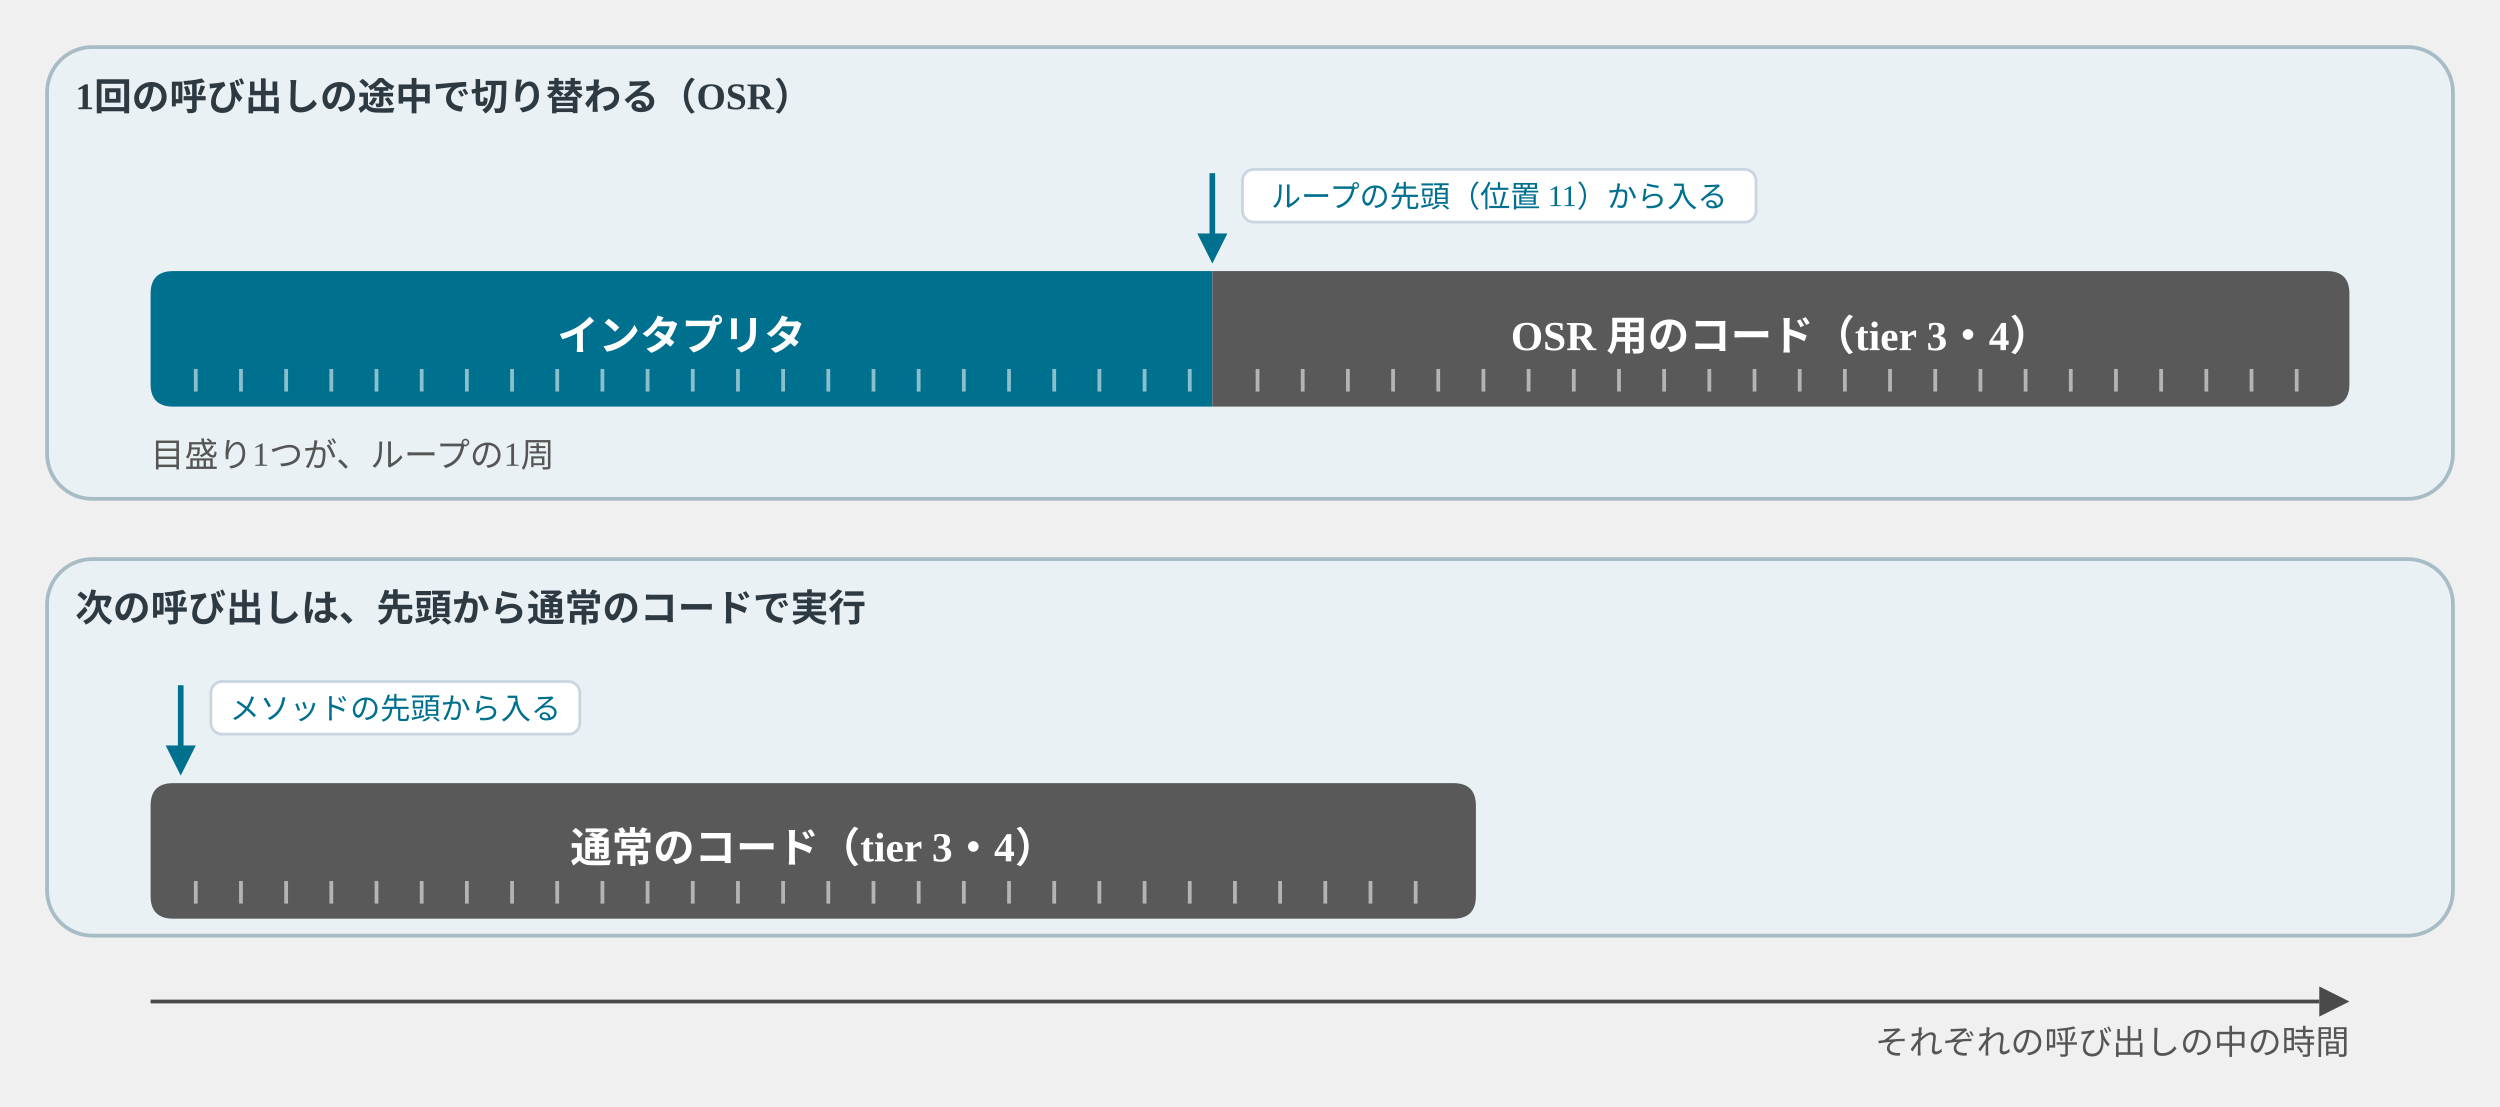
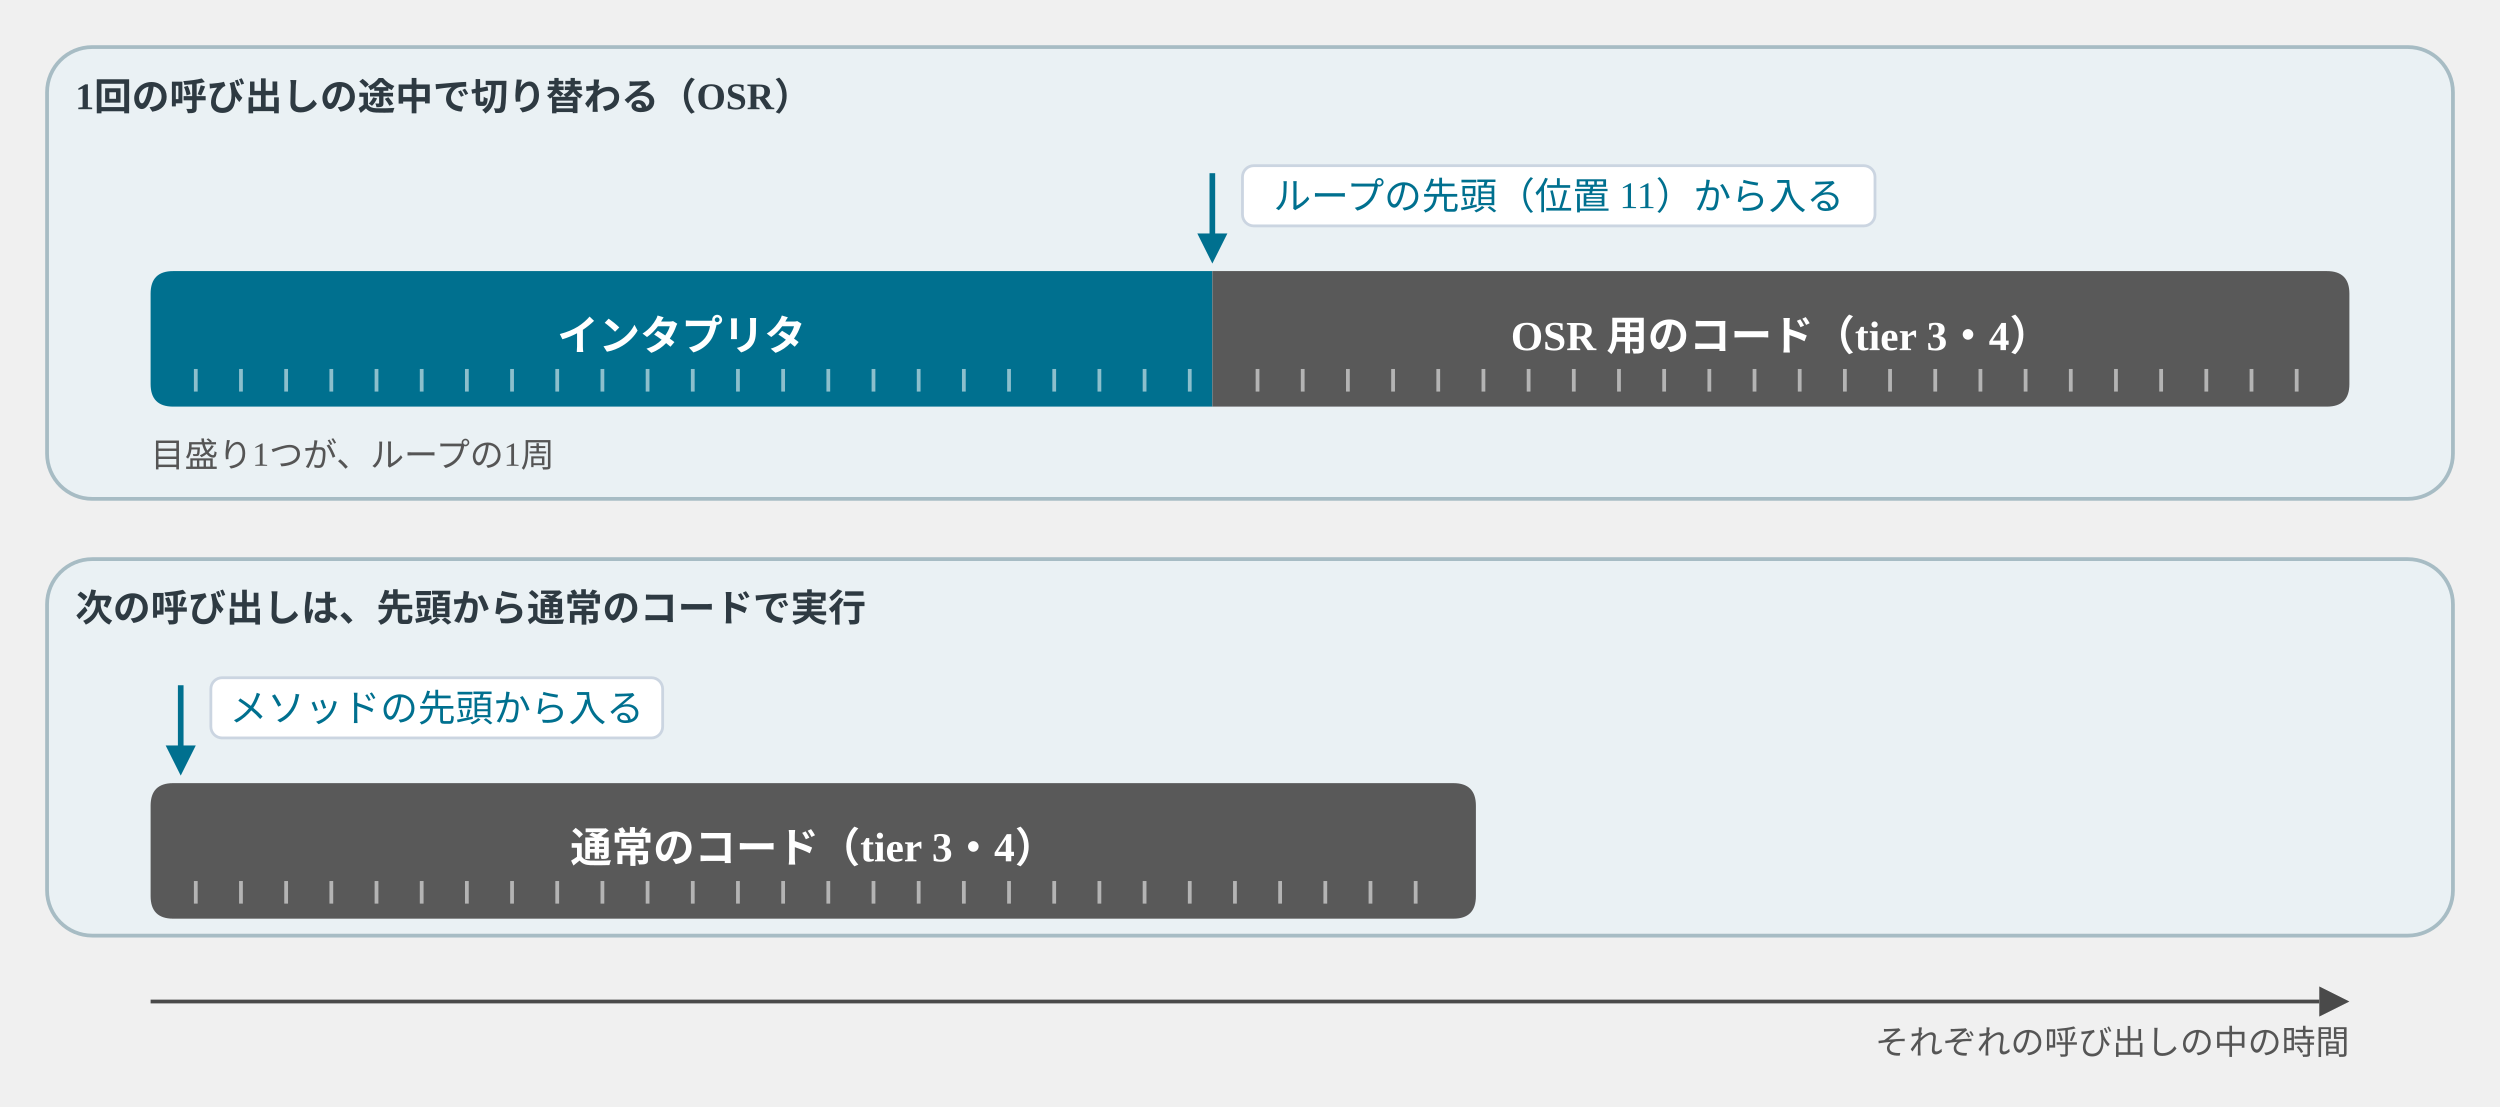
<svg xmlns="http://www.w3.org/2000/svg" viewBox="-12 -12 664 294" role="img">
  <rect x="0.5" y="0.5" width="639" height="120" rx="12" fill="#EAF1F4" stroke="#A7BCC4" />
  <text x="8" y="17" font-size="10px" font-weight="600" fill="#2E3A42" text-anchor="start">1回の呼び出しの途中で切り替わる（OSR）</text>
  <path d="M34 60 H310 Q310 60 310 60 V96 Q310 96 310 96 H34 Q28 96 28 90 V66 Q28 60 34 60Z" fill="#00708F" />
  <path d="M310 60 H606 Q612 60 612 66 V90 Q612 96 606 96 H310 Q310 96 310 96 V60 Q310 60 310 60Z" fill="#595959" />
  <line x1="40" y1="86" x2="40" y2="92" stroke="#FFFFFF" stroke-opacity="0.55" />
  <line x1="52" y1="86" x2="52" y2="92" stroke="#FFFFFF" stroke-opacity="0.55" />
  <line x1="64" y1="86" x2="64" y2="92" stroke="#FFFFFF" stroke-opacity="0.55" />
  <line x1="76" y1="86" x2="76" y2="92" stroke="#FFFFFF" stroke-opacity="0.55" />
  <line x1="88" y1="86" x2="88" y2="92" stroke="#FFFFFF" stroke-opacity="0.55" />
  <line x1="100" y1="86" x2="100" y2="92" stroke="#FFFFFF" stroke-opacity="0.55" />
  <line x1="112" y1="86" x2="112" y2="92" stroke="#FFFFFF" stroke-opacity="0.55" />
  <line x1="124" y1="86" x2="124" y2="92" stroke="#FFFFFF" stroke-opacity="0.55" />
  <line x1="136" y1="86" x2="136" y2="92" stroke="#FFFFFF" stroke-opacity="0.55" />
  <line x1="148" y1="86" x2="148" y2="92" stroke="#FFFFFF" stroke-opacity="0.55" />
  <line x1="160" y1="86" x2="160" y2="92" stroke="#FFFFFF" stroke-opacity="0.55" />
  <line x1="172" y1="86" x2="172" y2="92" stroke="#FFFFFF" stroke-opacity="0.55" />
  <line x1="184" y1="86" x2="184" y2="92" stroke="#FFFFFF" stroke-opacity="0.55" />
  <line x1="196" y1="86" x2="196" y2="92" stroke="#FFFFFF" stroke-opacity="0.55" />
  <line x1="208" y1="86" x2="208" y2="92" stroke="#FFFFFF" stroke-opacity="0.55" />
  <line x1="220" y1="86" x2="220" y2="92" stroke="#FFFFFF" stroke-opacity="0.55" />
  <line x1="232" y1="86" x2="232" y2="92" stroke="#FFFFFF" stroke-opacity="0.55" />
  <line x1="244" y1="86" x2="244" y2="92" stroke="#FFFFFF" stroke-opacity="0.55" />
  <line x1="256" y1="86" x2="256" y2="92" stroke="#FFFFFF" stroke-opacity="0.55" />
  <line x1="268" y1="86" x2="268" y2="92" stroke="#FFFFFF" stroke-opacity="0.55" />
  <line x1="280" y1="86" x2="280" y2="92" stroke="#FFFFFF" stroke-opacity="0.55" />
  <line x1="292" y1="86" x2="292" y2="92" stroke="#FFFFFF" stroke-opacity="0.55" />
  <line x1="304" y1="86" x2="304" y2="92" stroke="#FFFFFF" stroke-opacity="0.55" />
  <line x1="322" y1="86" x2="322" y2="92" stroke="#FFFFFF" stroke-opacity="0.55" />
  <line x1="334" y1="86" x2="334" y2="92" stroke="#FFFFFF" stroke-opacity="0.55" />
  <line x1="346" y1="86" x2="346" y2="92" stroke="#FFFFFF" stroke-opacity="0.55" />
  <line x1="358" y1="86" x2="358" y2="92" stroke="#FFFFFF" stroke-opacity="0.55" />
  <line x1="370" y1="86" x2="370" y2="92" stroke="#FFFFFF" stroke-opacity="0.55" />
  <line x1="382" y1="86" x2="382" y2="92" stroke="#FFFFFF" stroke-opacity="0.55" />
  <line x1="394" y1="86" x2="394" y2="92" stroke="#FFFFFF" stroke-opacity="0.55" />
  <line x1="406" y1="86" x2="406" y2="92" stroke="#FFFFFF" stroke-opacity="0.55" />
  <line x1="418" y1="86" x2="418" y2="92" stroke="#FFFFFF" stroke-opacity="0.55" />
  <line x1="430" y1="86" x2="430" y2="92" stroke="#FFFFFF" stroke-opacity="0.55" />
  <line x1="442" y1="86" x2="442" y2="92" stroke="#FFFFFF" stroke-opacity="0.55" />
  <line x1="454" y1="86" x2="454" y2="92" stroke="#FFFFFF" stroke-opacity="0.55" />
  <line x1="466" y1="86" x2="466" y2="92" stroke="#FFFFFF" stroke-opacity="0.55" />
  <line x1="478" y1="86" x2="478" y2="92" stroke="#FFFFFF" stroke-opacity="0.55" />
  <line x1="490" y1="86" x2="490" y2="92" stroke="#FFFFFF" stroke-opacity="0.55" />
  <line x1="502" y1="86" x2="502" y2="92" stroke="#FFFFFF" stroke-opacity="0.55" />
  <line x1="514" y1="86" x2="514" y2="92" stroke="#FFFFFF" stroke-opacity="0.55" />
  <line x1="526" y1="86" x2="526" y2="92" stroke="#FFFFFF" stroke-opacity="0.55" />
  <line x1="538" y1="86" x2="538" y2="92" stroke="#FFFFFF" stroke-opacity="0.55" />
  <line x1="550" y1="86" x2="550" y2="92" stroke="#FFFFFF" stroke-opacity="0.55" />
  <line x1="562" y1="86" x2="562" y2="92" stroke="#FFFFFF" stroke-opacity="0.55" />
  <line x1="574" y1="86" x2="574" y2="92" stroke="#FFFFFF" stroke-opacity="0.55" />
  <line x1="586" y1="86" x2="586" y2="92" stroke="#FFFFFF" stroke-opacity="0.55" />
  <line x1="598" y1="86" x2="598" y2="92" stroke="#FFFFFF" stroke-opacity="0.55" />
  <text x="169.0" y="81" font-size="11px" font-weight="600" fill="#FFFFFF" text-anchor="middle">インタプリタ</text>
  <text x="461.0" y="81" font-size="11px" font-weight="600" fill="#FFFFFF" text-anchor="middle">OSR 用のコード（tier 3・4）</text>
  <line x1="310" y1="34" x2="310" y2="51" stroke="#00708F" stroke-width="1.5" />
  <polygon points="306,50 314,50 310,58" fill="#00708F" />
-   <rect x="318" y="33" width="136.4" height="14" rx="3" fill="#FFFFFF" stroke="#CBD5E1" stroke-width="0.75" />
-   <text x="386.2" y="43" font-size="8px" fill="#00708F" text-anchor="middle">ループの先頭（位置 11）から入る</text>
+   <rect x="318" y="32" width="168.0" height="16" rx="3" fill="#FFFFFF" stroke="#CBD5E1" stroke-width="0.75" />
+   <text x="402.0" y="43.6" font-size="10px" fill="#00708F" text-anchor="middle">ループの先頭（位置 11）から入る</text>
  <text x="28" y="112" font-size="9px" fill="#555555" text-anchor="start">目盛り1つが、ループの1周</text>
  <rect x="0.5" y="136.5" width="639" height="100" rx="12" fill="#EAF1F4" stroke="#A7BCC4" />
  <text x="8" y="153" font-size="10px" font-weight="600" fill="#2E3A42" text-anchor="start">次の呼び出しは、先頭から通常のコードで実行</text>
  <path d="M34 196 H374 Q380 196 380 202 V226 Q380 232 374 232 H34 Q28 232 28 226 V202 Q28 196 34 196Z" fill="#595959" />
  <line x1="40" y1="222" x2="40" y2="228" stroke="#FFFFFF" stroke-opacity="0.55" />
  <line x1="52" y1="222" x2="52" y2="228" stroke="#FFFFFF" stroke-opacity="0.55" />
  <line x1="64" y1="222" x2="64" y2="228" stroke="#FFFFFF" stroke-opacity="0.55" />
  <line x1="76" y1="222" x2="76" y2="228" stroke="#FFFFFF" stroke-opacity="0.55" />
  <line x1="88" y1="222" x2="88" y2="228" stroke="#FFFFFF" stroke-opacity="0.55" />
  <line x1="100" y1="222" x2="100" y2="228" stroke="#FFFFFF" stroke-opacity="0.55" />
  <line x1="112" y1="222" x2="112" y2="228" stroke="#FFFFFF" stroke-opacity="0.55" />
  <line x1="124" y1="222" x2="124" y2="228" stroke="#FFFFFF" stroke-opacity="0.55" />
  <line x1="136" y1="222" x2="136" y2="228" stroke="#FFFFFF" stroke-opacity="0.55" />
  <line x1="148" y1="222" x2="148" y2="228" stroke="#FFFFFF" stroke-opacity="0.55" />
  <line x1="160" y1="222" x2="160" y2="228" stroke="#FFFFFF" stroke-opacity="0.55" />
  <line x1="172" y1="222" x2="172" y2="228" stroke="#FFFFFF" stroke-opacity="0.55" />
  <line x1="184" y1="222" x2="184" y2="228" stroke="#FFFFFF" stroke-opacity="0.55" />
  <line x1="196" y1="222" x2="196" y2="228" stroke="#FFFFFF" stroke-opacity="0.55" />
  <line x1="208" y1="222" x2="208" y2="228" stroke="#FFFFFF" stroke-opacity="0.55" />
  <line x1="220" y1="222" x2="220" y2="228" stroke="#FFFFFF" stroke-opacity="0.55" />
  <line x1="232" y1="222" x2="232" y2="228" stroke="#FFFFFF" stroke-opacity="0.55" />
  <line x1="244" y1="222" x2="244" y2="228" stroke="#FFFFFF" stroke-opacity="0.55" />
  <line x1="256" y1="222" x2="256" y2="228" stroke="#FFFFFF" stroke-opacity="0.55" />
  <line x1="268" y1="222" x2="268" y2="228" stroke="#FFFFFF" stroke-opacity="0.55" />
  <line x1="280" y1="222" x2="280" y2="228" stroke="#FFFFFF" stroke-opacity="0.55" />
  <line x1="292" y1="222" x2="292" y2="228" stroke="#FFFFFF" stroke-opacity="0.55" />
  <line x1="304" y1="222" x2="304" y2="228" stroke="#FFFFFF" stroke-opacity="0.55" />
  <line x1="316" y1="222" x2="316" y2="228" stroke="#FFFFFF" stroke-opacity="0.55" />
  <line x1="328" y1="222" x2="328" y2="228" stroke="#FFFFFF" stroke-opacity="0.55" />
  <line x1="340" y1="222" x2="340" y2="228" stroke="#FFFFFF" stroke-opacity="0.55" />
  <line x1="352" y1="222" x2="352" y2="228" stroke="#FFFFFF" stroke-opacity="0.55" />
  <line x1="364" y1="222" x2="364" y2="228" stroke="#FFFFFF" stroke-opacity="0.55" />
  <text x="204" y="217" font-size="11px" font-weight="600" fill="#FFFFFF" text-anchor="middle">通常のコード（tier 3・4）</text>
  <line x1="36" y1="170" x2="36" y2="187" stroke="#00708F" stroke-width="1.5" />
  <polygon points="32,186 40,186 36,194" fill="#00708F" />
-   <rect x="44" y="169" width="98.0" height="14" rx="3" fill="#FFFFFF" stroke="#CBD5E1" stroke-width="0.75" />
-   <text x="93.0" y="179" font-size="8px" fill="#00708F" text-anchor="middle">メソッドの先頭から入る</text>
+   <rect x="44" y="168" width="120.0" height="16" rx="3" fill="#FFFFFF" stroke="#CBD5E1" stroke-width="0.75" />
+   <text x="104.0" y="179.6" font-size="10px" fill="#00708F" text-anchor="middle">メソッドの先頭から入る</text>
  <line x1="28" y1="254" x2="604" y2="254" stroke="#4A4A4A" stroke-width="1" />
  <polygon points="604,250 612,254 604,258" fill="#4A4A4A" />
  <text x="612" y="268" font-size="9px" fill="#555555" text-anchor="end">それぞれの呼び出しの中の時間</text>
</svg>
